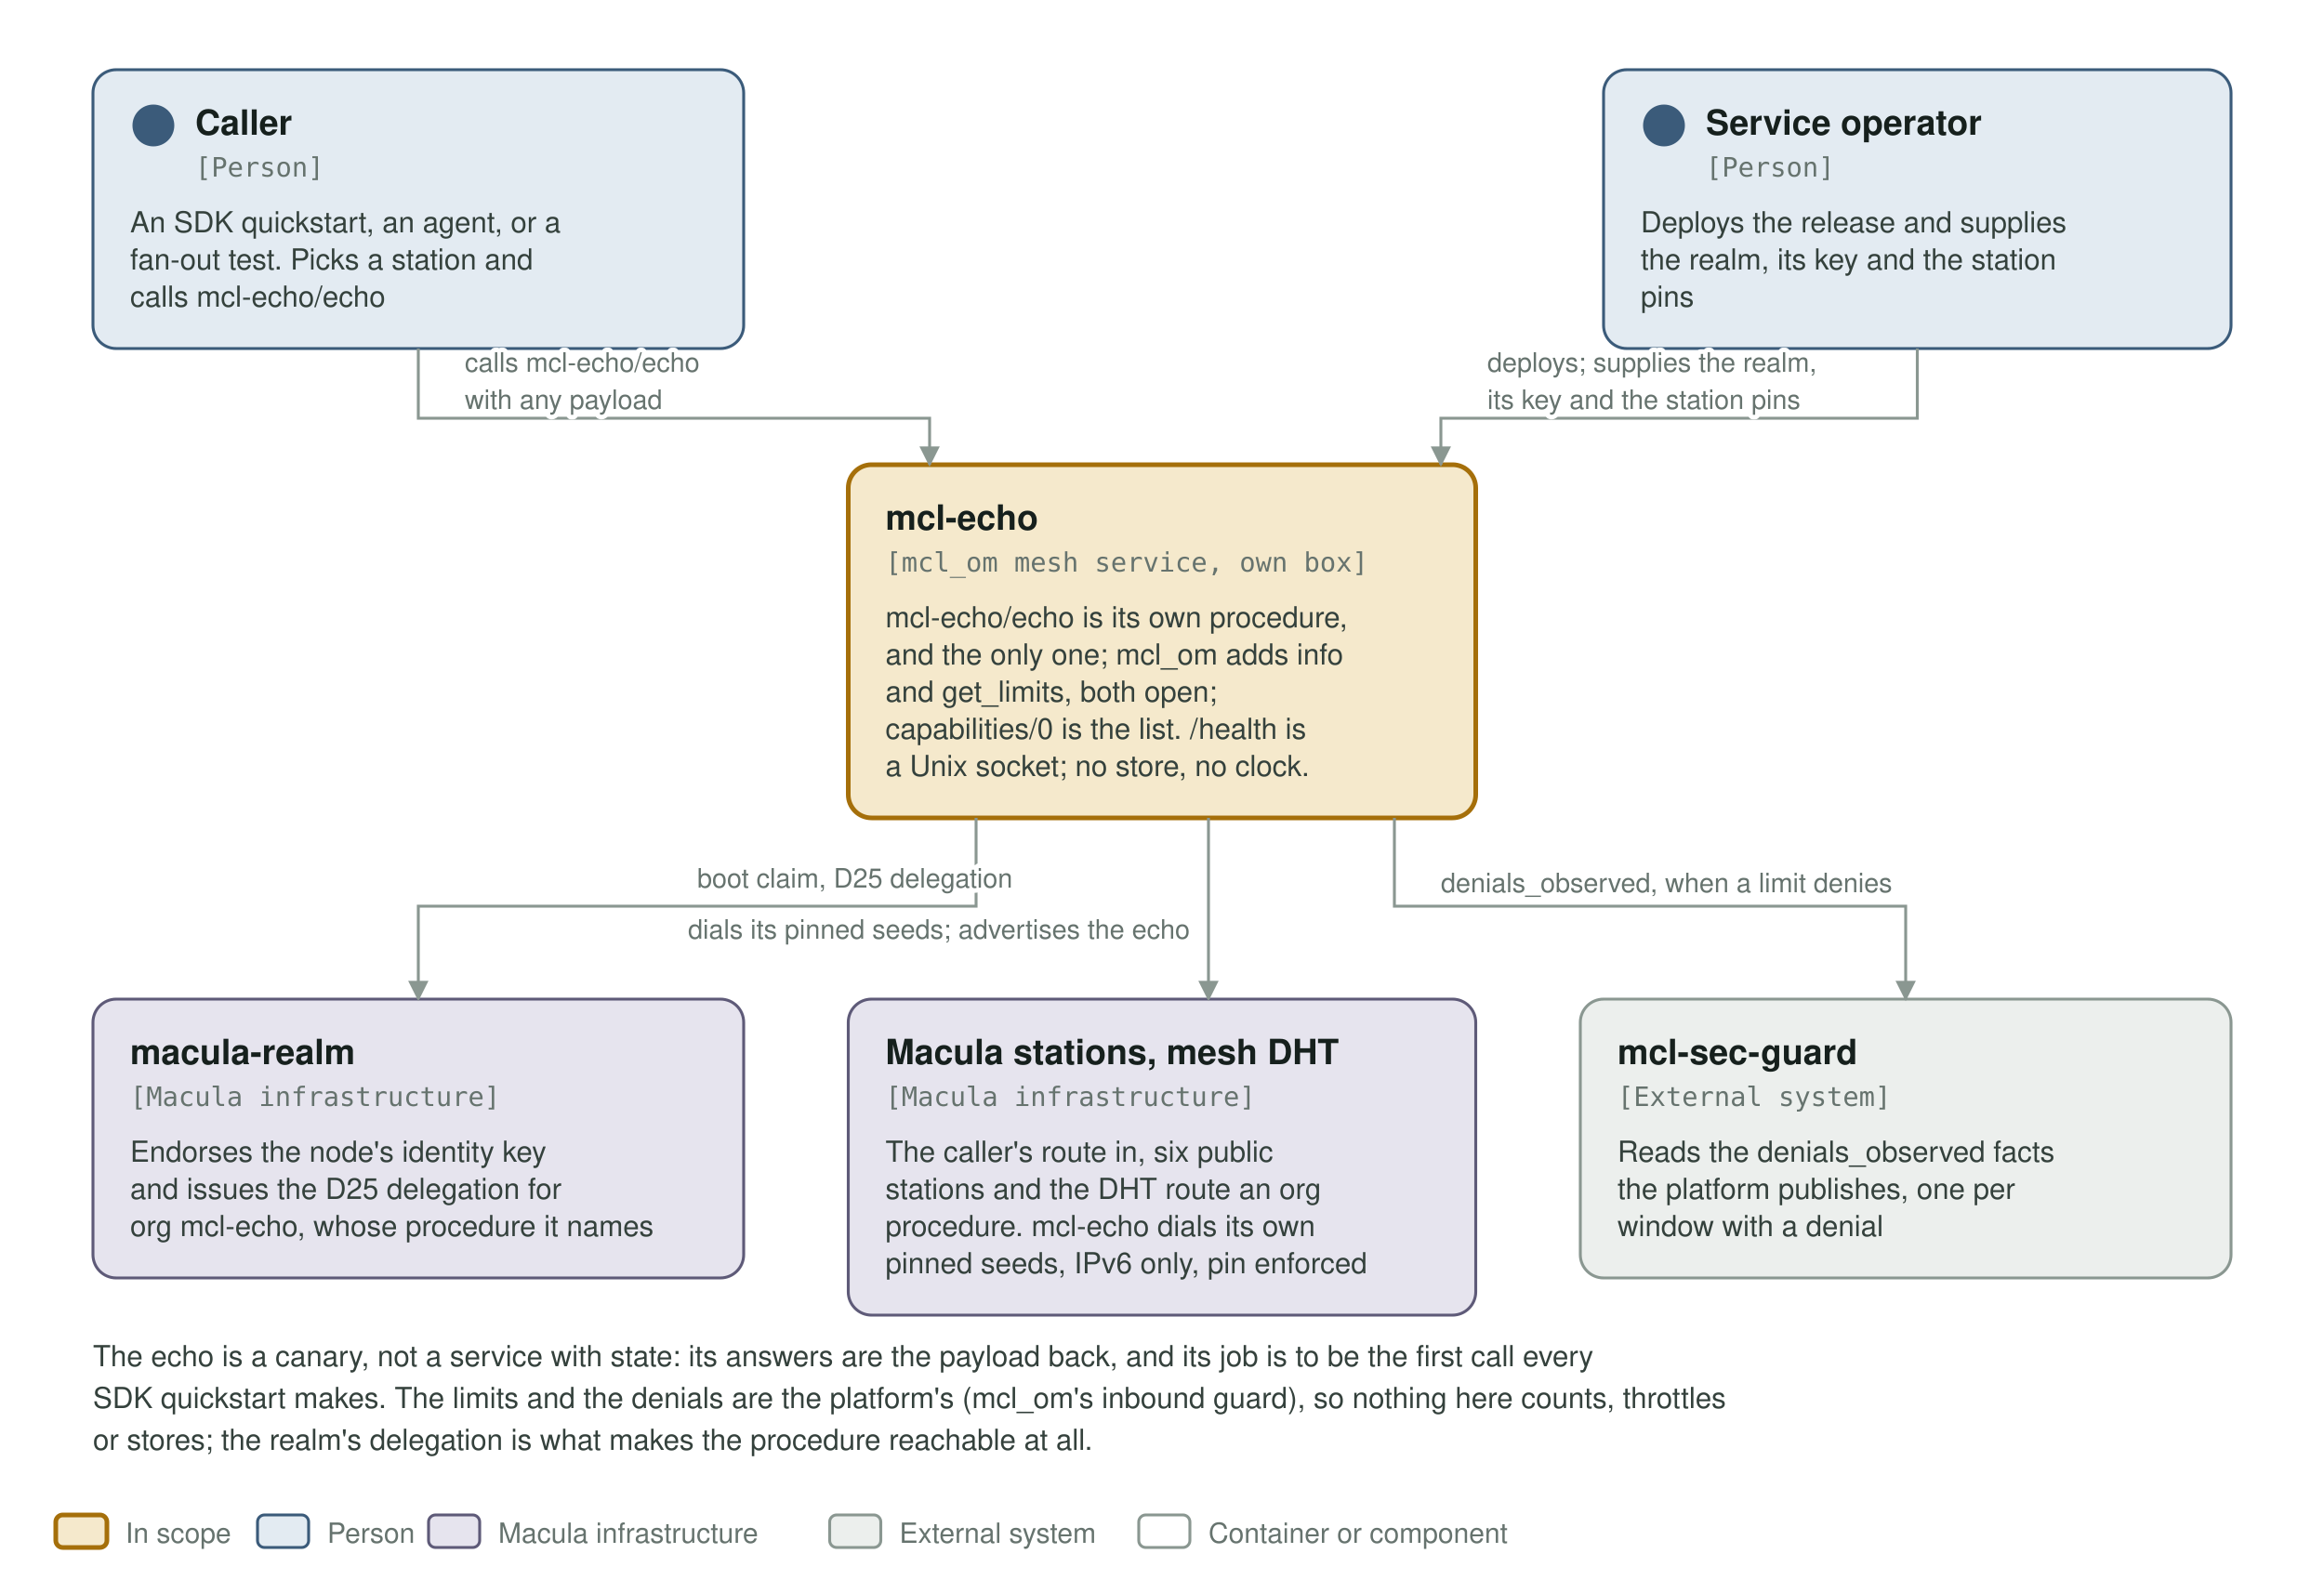
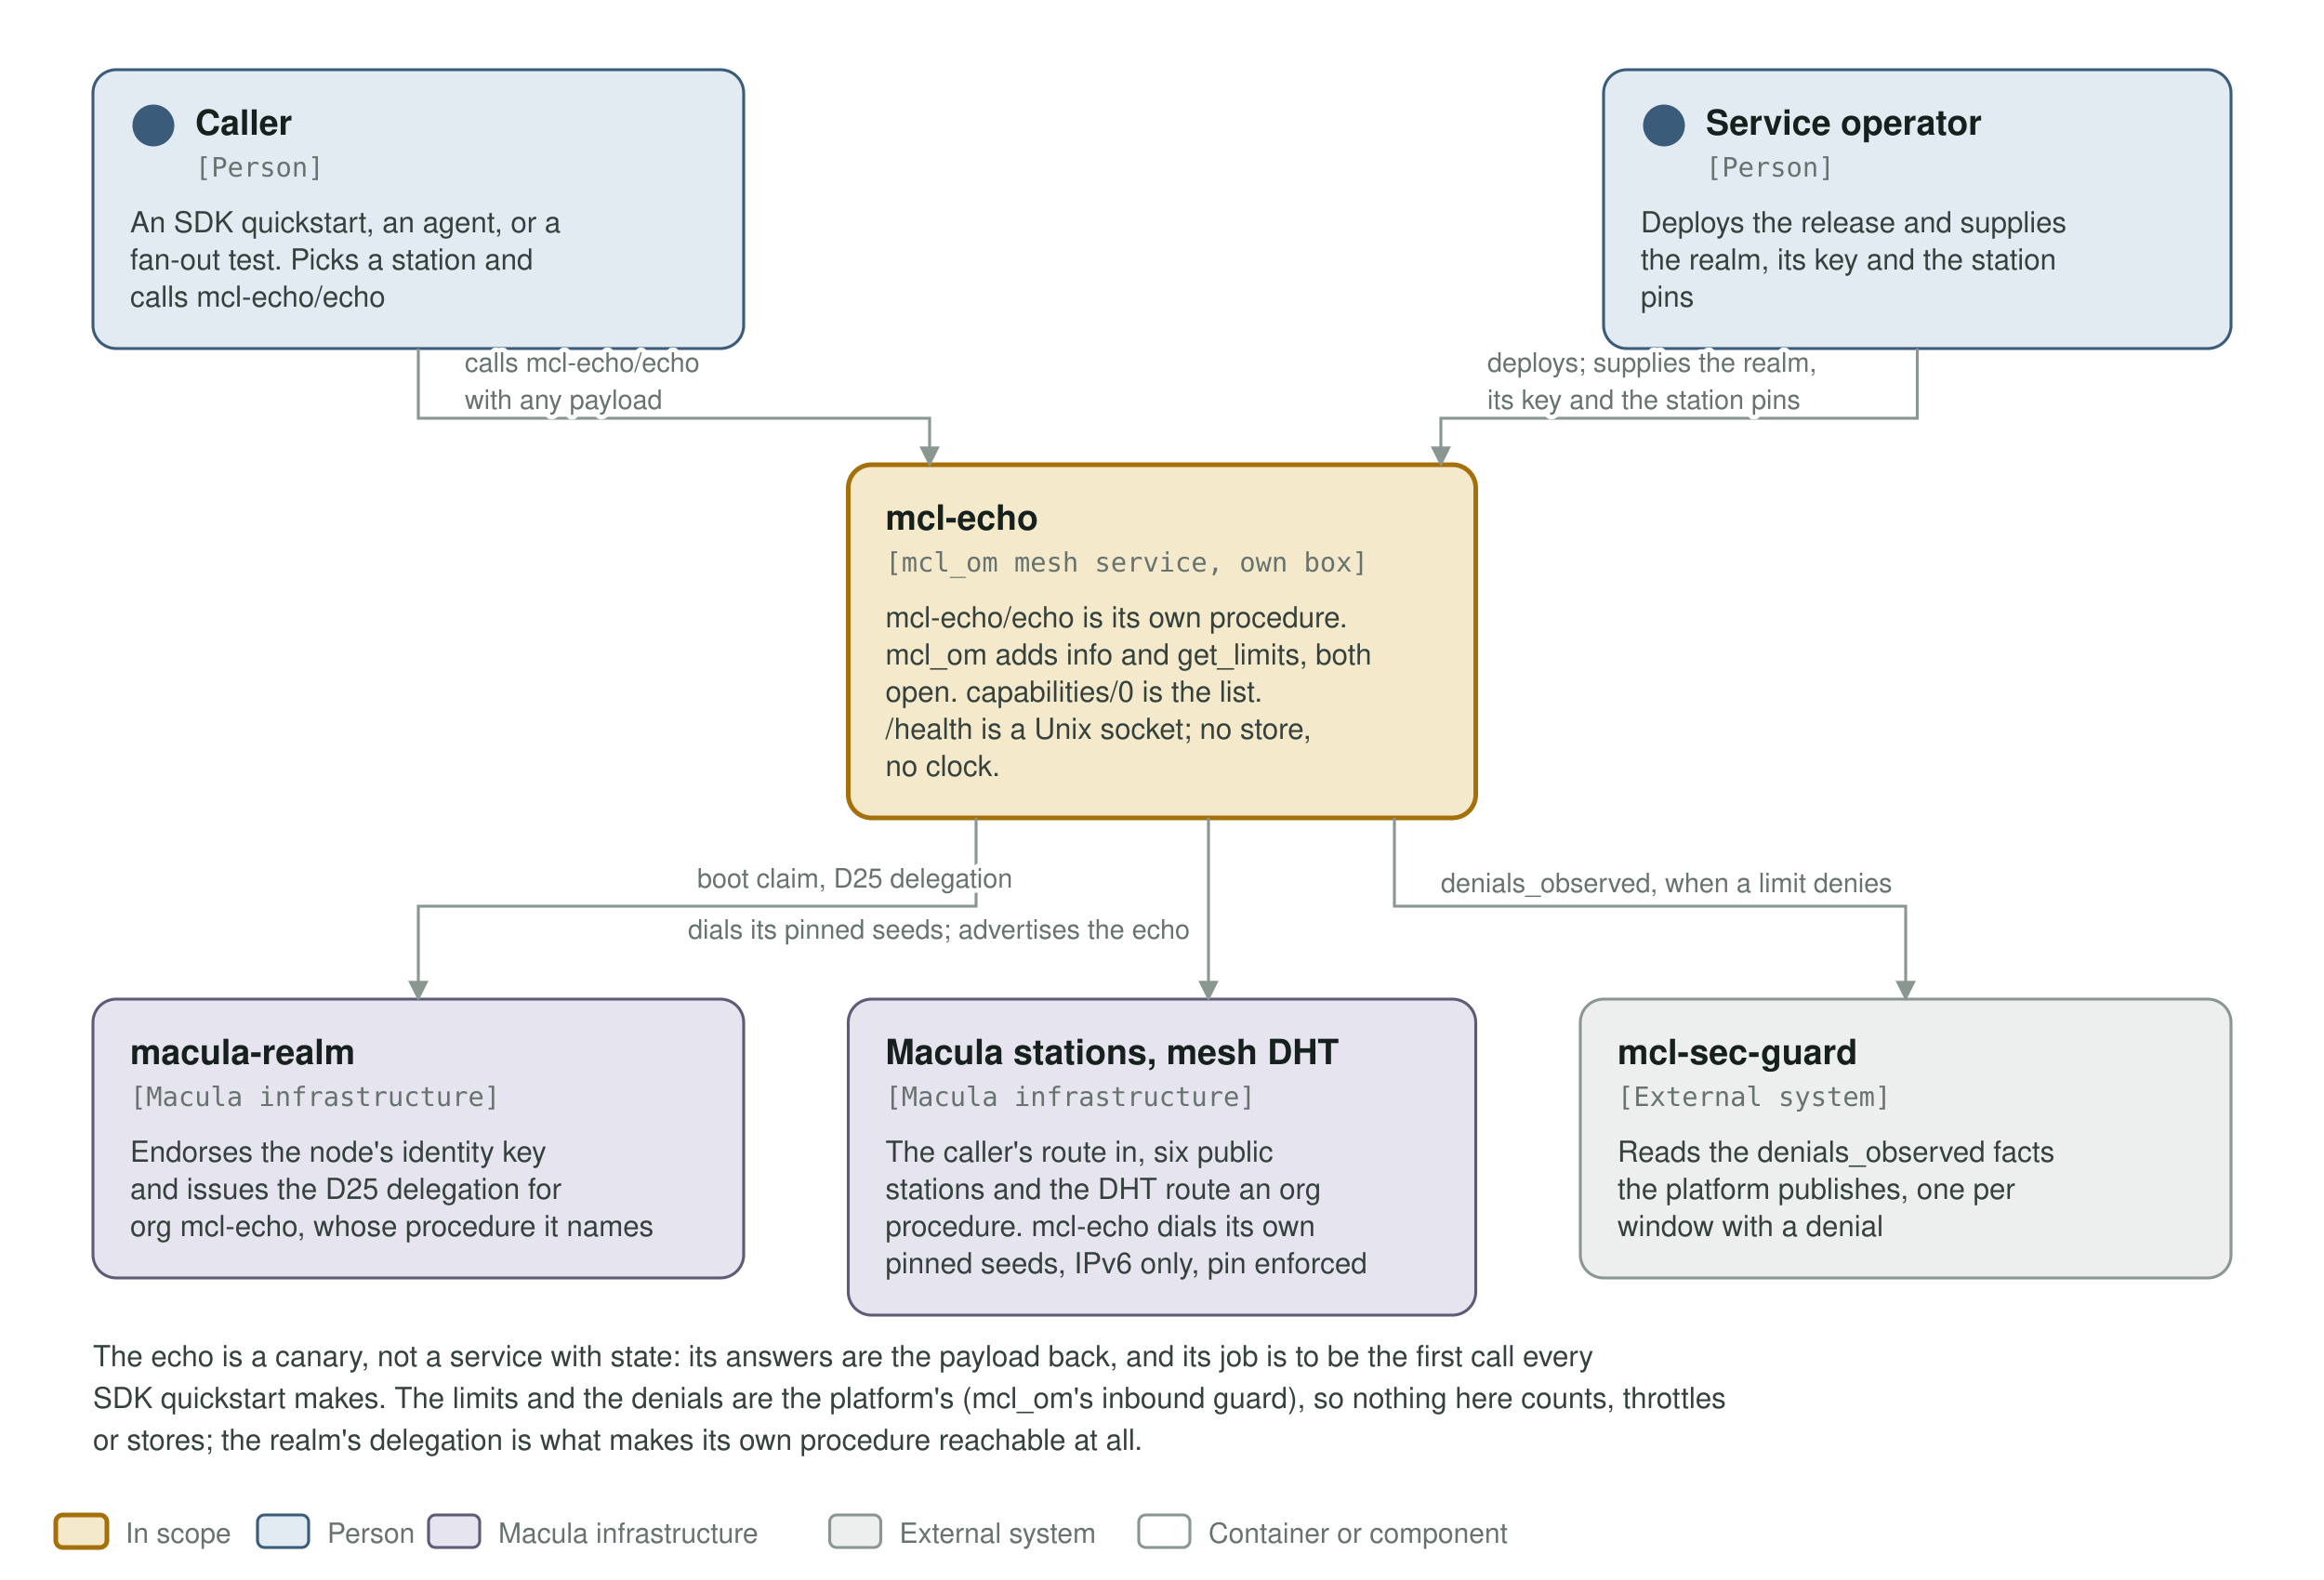
<svg xmlns="http://www.w3.org/2000/svg" viewBox="0 0 1000 680" role="img" aria-label="mcl-echo system context">
  <style>
.t-name { font-family: "Atkinson Hyperlegible", "Segoe UI", system-ui, -apple-system, Helvetica, Arial, sans-serif; font-size: 15px; font-weight: 700; }
.t-desc { font-family: "Atkinson Hyperlegible", "Segoe UI", system-ui, -apple-system, Helvetica, Arial, sans-serif; font-size: 12.5px; }
.t-rel { font-family: "Atkinson Hyperlegible", "Segoe UI", system-ui, -apple-system, Helvetica, Arial, sans-serif; font-size: 11.5px; paint-order: stroke; stroke-width: 4px; stroke-linejoin: round; }
.t-code { font-family: "JetBrains Mono", ui-monospace, Menlo, Consolas, monospace; font-size: 13px; font-weight: 600; }
.t-type { font-family: "JetBrains Mono", ui-monospace, Menlo, Consolas, monospace; font-size: 11.5px; }
.t-bound { font-family: "JetBrains Mono", ui-monospace, Menlo, Consolas, monospace; font-size: 12px; font-weight: 600; }
.t-leg { font-family: "Atkinson Hyperlegible", "Segoe UI", system-ui, -apple-system, Helvetica, Arial, sans-serif; font-size: 12px; }
.edge { fill: none; stroke-width: 1.25; }
.edge-later { fill: none; stroke-width: 1.25; stroke-dasharray: 5 4; }
.bg { fill: #FFFFFF; }
.b-sys { fill: #F5E9CC; stroke: #A56F0A; stroke-width: 2; }
.b-per { fill: #E3EBF2; stroke: #3B5B7A; stroke-width: 1.25; }
.b-mac { fill: #E6E4EE; stroke: #5E5A78; stroke-width: 1.25; }
.b-ext { fill: #ECEFED; stroke: #8A9791; stroke-width: 1.25; }
.b-cmp { fill: #FFFFFF; stroke: #8A9791; stroke-width: 1.25; }
.b-later { fill: none; stroke: #8A9791; stroke-width: 1.25; stroke-dasharray: 5 4; }
.bound { fill: none; stroke: #B3BDB8; stroke-width: 1; }
.head { fill: #3B5B7A; }
.t-name, .t-code { fill: #16201D; }
.t-type, .t-bound, .t-leg { fill: #66736E; }
.t-desc { fill: #34413C; }
.t-rel { fill: #66736E; stroke: #FFFFFF; }
.edge, .edge-later { stroke: #8A9791; }
.arrowhead { fill: #8A9791; }
@media (prefers-color-scheme: dark) {
.bg { fill: #171F1C; }
.b-sys { fill: #3A2E13; stroke: #E3AA3C; }
.b-per { fill: #1D2A36; stroke: #8EB4D8; }
.b-mac { fill: #26243A; stroke: #A9A4C8; }
.b-ext { fill: #1C2421; stroke: #7D8B85; }
.b-cmp { fill: #171F1C; stroke: #7D8B85; }
.b-later { stroke: #7D8B85; }
.bound { stroke: #4A5752; }
.head { fill: #8EB4D8; }
.t-name, .t-code { fill: #E6ECE9; }
.t-type, .t-bound, .t-leg { fill: #93A09A; }
.t-desc { fill: #C3CDC8; }
.t-rel { fill: #93A09A; stroke: #171F1C; }
.edge, .edge-later { stroke: #7D8B85; }
.arrowhead { fill: #7D8B85; }
}
</style>
  <defs>
    <marker id="a" viewBox="0 0 10 10" refX="9" refY="5" markerWidth="7" markerHeight="7" orient="auto-start-reverse">
      <path class="arrowhead" d="M0 0L10 5L0 10z" />
    </marker>
  </defs>
  <rect class="bg" x="0" y="0" width="1000" height="680" />
  <rect class="b-per" x="40" y="30" width="280" height="120" rx="10" />
  <circle class="head" cx="66" cy="54" r="9" />
  <text class="t-name" x="84" y="58">Caller</text>
  <text class="t-type" x="84" y="76">[Person]</text>
  <text class="t-desc" x="56" y="100">An SDK quickstart, an agent, or a</text>
  <text class="t-desc" x="56" y="116">fan-out test. Picks a station and</text>
  <text class="t-desc" x="56" y="132">calls mcl-echo/echo</text>
  <rect class="b-per" x="690" y="30" width="270" height="120" rx="10" />
  <circle class="head" cx="716" cy="54" r="9" />
  <text class="t-name" x="734" y="58">Service operator</text>
  <text class="t-type" x="734" y="76">[Person]</text>
  <text class="t-desc" x="706" y="100">Deploys the release and supplies</text>
  <text class="t-desc" x="706" y="116">the realm, its key and the station</text>
  <text class="t-desc" x="706" y="132">pins</text>
  <rect class="b-sys" x="365" y="200" width="270" height="152" rx="10" />
  <text class="t-name" x="381" y="228">mcl-echo</text>
  <text class="t-type" x="381" y="246">[mcl_om mesh service, own box]</text>
-   <text class="t-desc" x="381" y="270">mcl-echo/echo is its own procedure,</text>
-   <text class="t-desc" x="381" y="286">and the only one; mcl_om adds info</text>
-   <text class="t-desc" x="381" y="302">and get_limits, both open;</text>
-   <text class="t-desc" x="381" y="318">capabilities/0 is the list. /health is</text>
-   <text class="t-desc" x="381" y="334">a Unix socket; no store, no clock.</text>
+   <text class="t-desc" x="381" y="270">mcl-echo/echo is its own procedure.</text>
+   <text class="t-desc" x="381" y="286">mcl_om adds info and get_limits, both</text>
+   <text class="t-desc" x="381" y="302">open. capabilities/0 is the list.</text>
+   <text class="t-desc" x="381" y="318">/health is a Unix socket; no store,</text>
+   <text class="t-desc" x="381" y="334">no clock.</text>
  <rect class="b-mac" x="40" y="430" width="280" height="120" rx="10" />
  <text class="t-name" x="56" y="458">macula-realm</text>
  <text class="t-type" x="56" y="476">[Macula infrastructure]</text>
  <text class="t-desc" x="56" y="500">Endorses the node's identity key</text>
  <text class="t-desc" x="56" y="516">and issues the D25 delegation for</text>
  <text class="t-desc" x="56" y="532">org mcl-echo, whose procedure it names</text>
  <rect class="b-mac" x="365" y="430" width="270" height="136" rx="10" />
  <text class="t-name" x="381" y="458">Macula stations, mesh DHT</text>
  <text class="t-type" x="381" y="476">[Macula infrastructure]</text>
  <text class="t-desc" x="381" y="500">The caller's route in, six public</text>
  <text class="t-desc" x="381" y="516">stations and the DHT route an org</text>
  <text class="t-desc" x="381" y="532">procedure. mcl-echo dials its own</text>
  <text class="t-desc" x="381" y="548">pinned seeds, IPv6 only, pin enforced</text>
  <rect class="b-ext" x="680" y="430" width="280" height="120" rx="10" />
  <text class="t-name" x="696" y="458">mcl-sec-guard</text>
  <text class="t-type" x="696" y="476">[External system]</text>
  <text class="t-desc" x="696" y="500">Reads the denials_observed facts</text>
  <text class="t-desc" x="696" y="516">the platform publishes, one per</text>
  <text class="t-desc" x="696" y="532">window with a denial</text>
  <path class="edge" d="M180 150V180H400V200" marker-end="url(#a)" />
  <text class="t-rel" x="200" y="160">calls mcl-echo/echo</text>
  <text class="t-rel" x="200" y="176">with any payload</text>
  <path class="edge" d="M825 150V180H620V200" marker-end="url(#a)" />
  <text class="t-rel" x="640" y="160">deploys; supplies the realm,</text>
  <text class="t-rel" x="640" y="176">its key and the station pins</text>
  <path class="edge" d="M420 352V390H180V430" marker-end="url(#a)" />
  <text class="t-rel" x="300" y="382">boot claim, D25 delegation</text>
  <path class="edge" d="M520 352V430" marker-end="url(#a)" />
  <text class="t-rel" x="512" y="404" text-anchor="end">dials its pinned seeds; advertises the echo</text>
  <path class="edge" d="M600 352V390H820V430" marker-end="url(#a)" />
  <text class="t-rel" x="620" y="384">denials_observed, when a limit denies</text>
  <text class="t-desc" x="40" y="588">The echo is a canary, not a service with state: its answers are the payload back, and its job is to be the first call every</text>
  <text class="t-desc" x="40" y="606">SDK quickstart makes. The limits and the denials are the platform's (mcl_om's inbound guard), so nothing here counts, throttles</text>
-   <text class="t-desc" x="40" y="624">or stores; the realm's delegation is what makes the procedure reachable at all.</text>
+   <text class="t-desc" x="40" y="624">or stores; the realm's delegation is what makes its own procedure reachable at all.</text>
  <rect class="b-sys" x="24" y="652" width="22" height="14" rx="3" />
  <text class="t-leg" x="54" y="664">In scope</text>
  <rect class="b-per" x="110.8" y="652" width="22" height="14" rx="3" />
  <text class="t-leg" x="140.8" y="664">Person</text>
  <rect class="b-mac" x="184.4" y="652" width="22" height="14" rx="3" />
  <text class="t-leg" x="214.4" y="664">Macula infrastructure</text>
  <rect class="b-ext" x="357.0" y="652" width="22" height="14" rx="3" />
  <text class="t-leg" x="387.0" y="664">External system</text>
  <rect class="b-cmp" x="490.0" y="652" width="22" height="14" rx="3" />
  <text class="t-leg" x="520.0" y="664">Container or component</text>
</svg>
